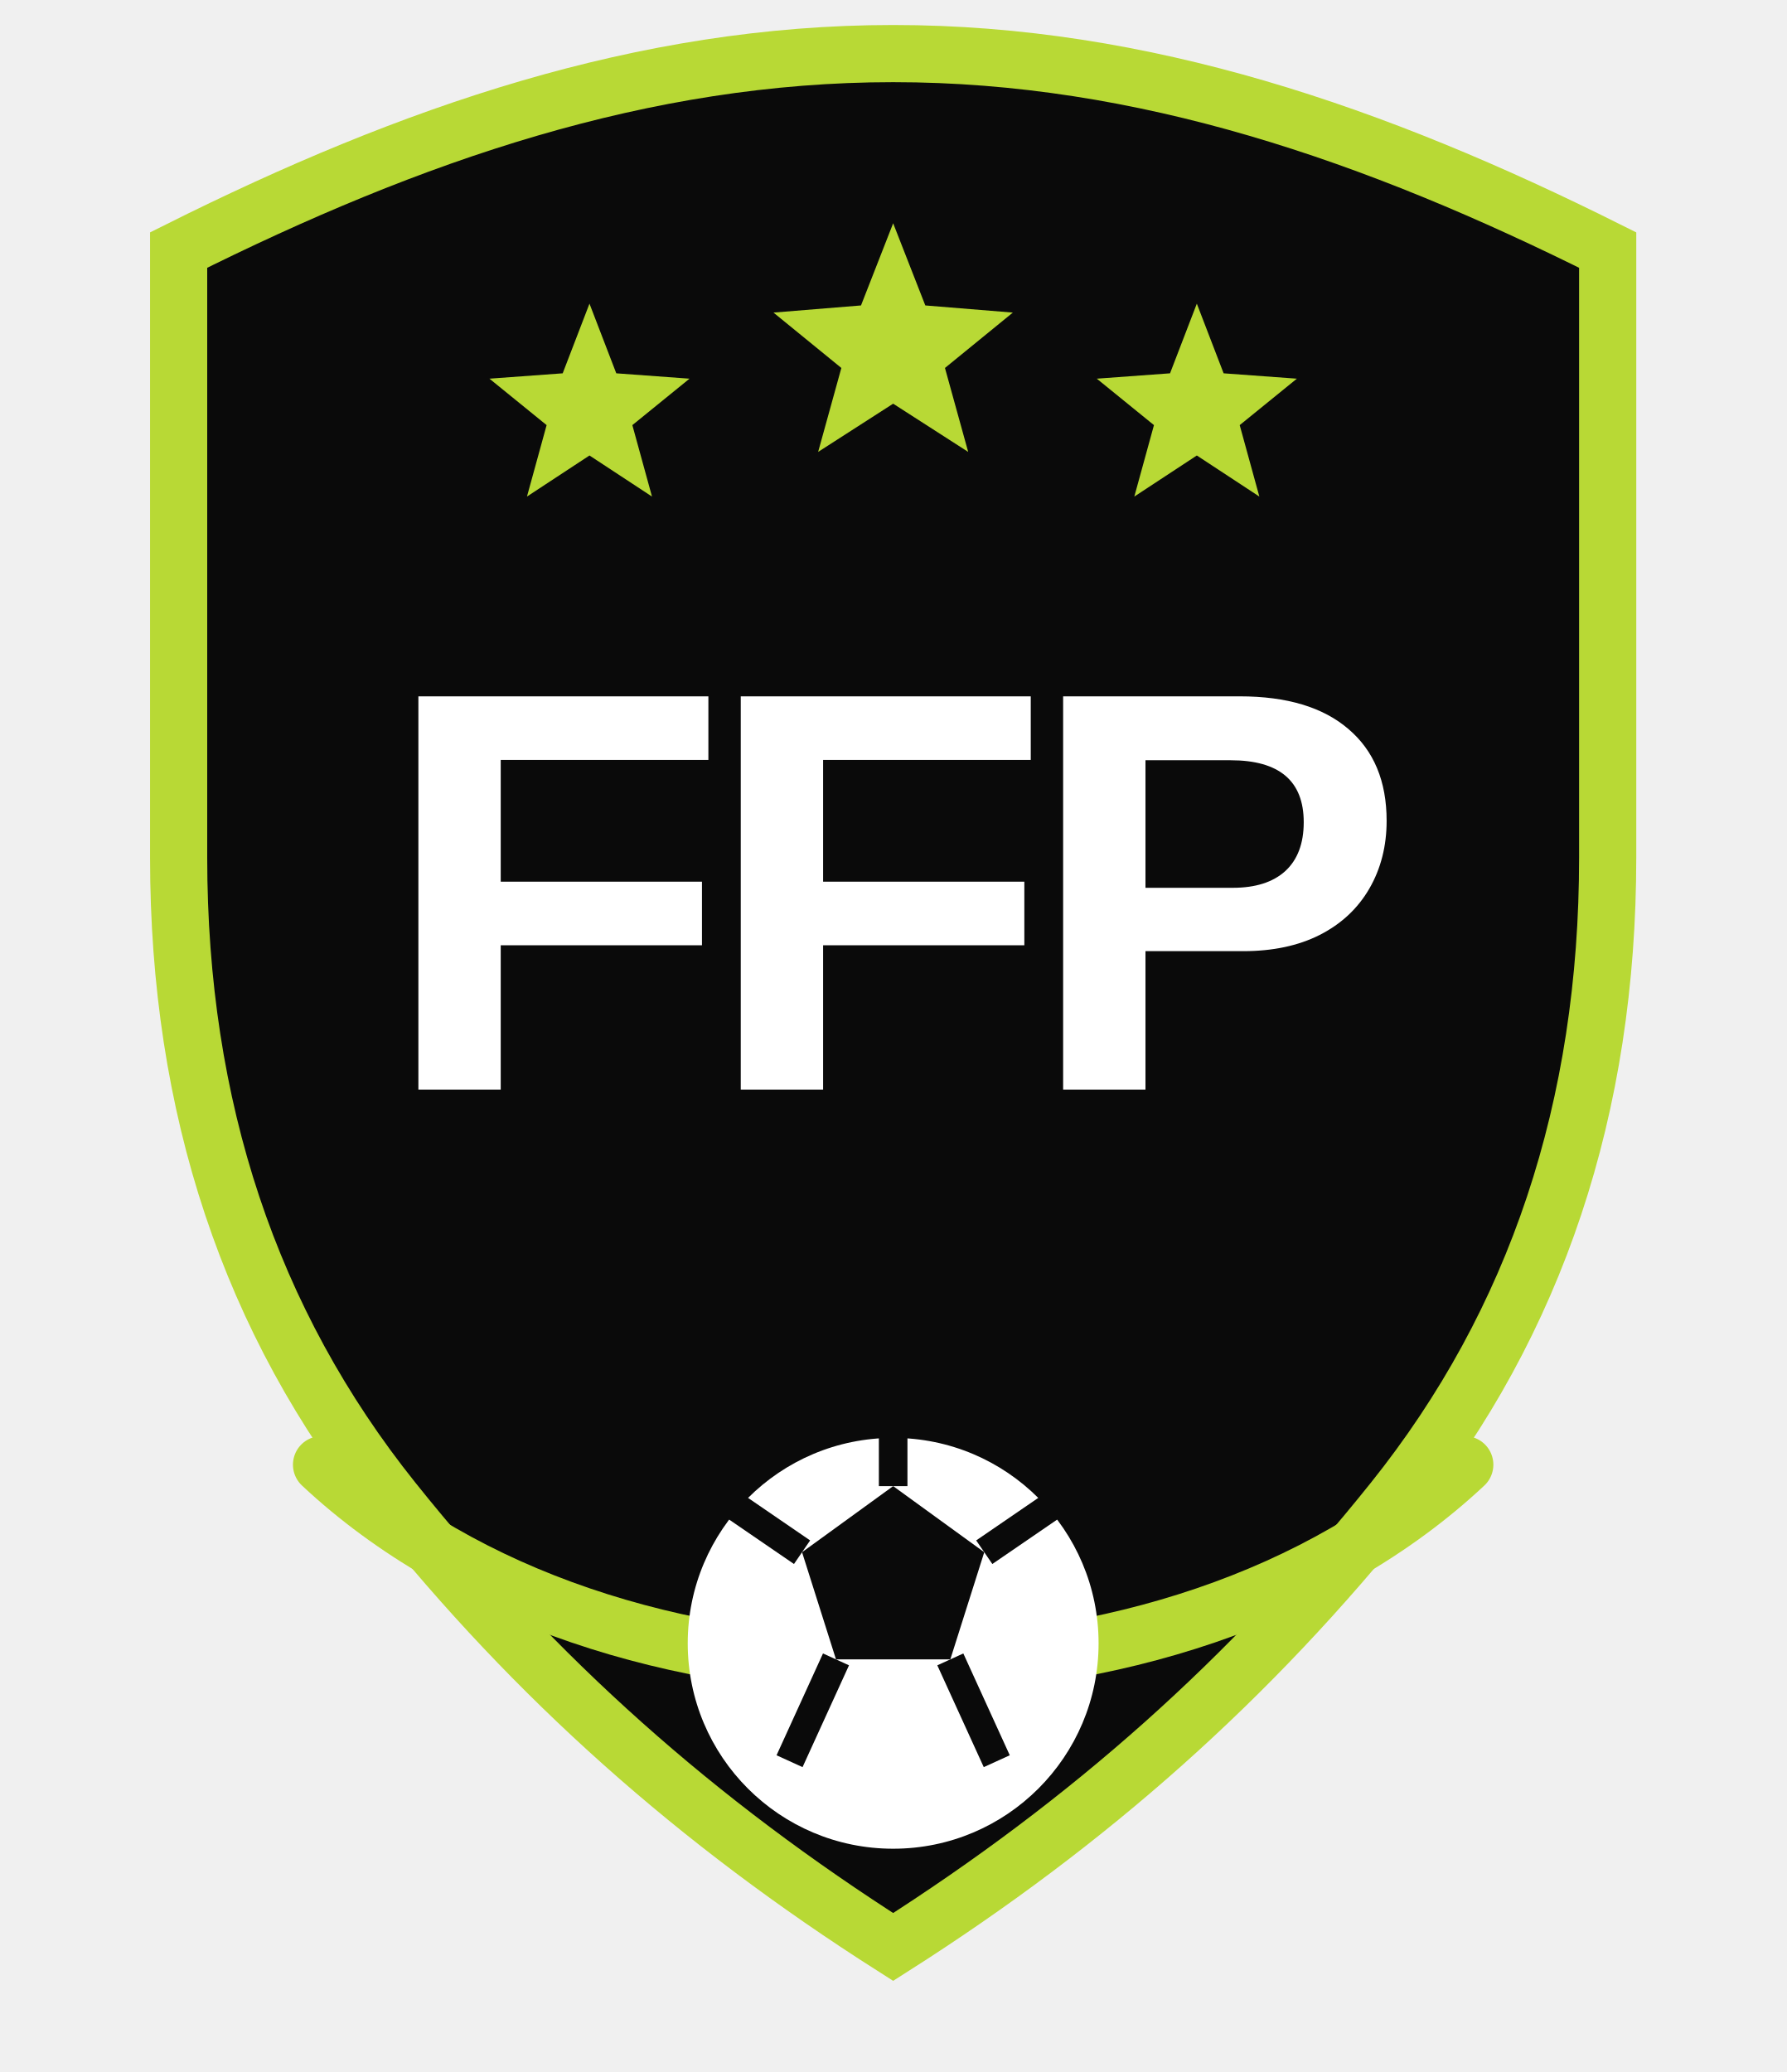
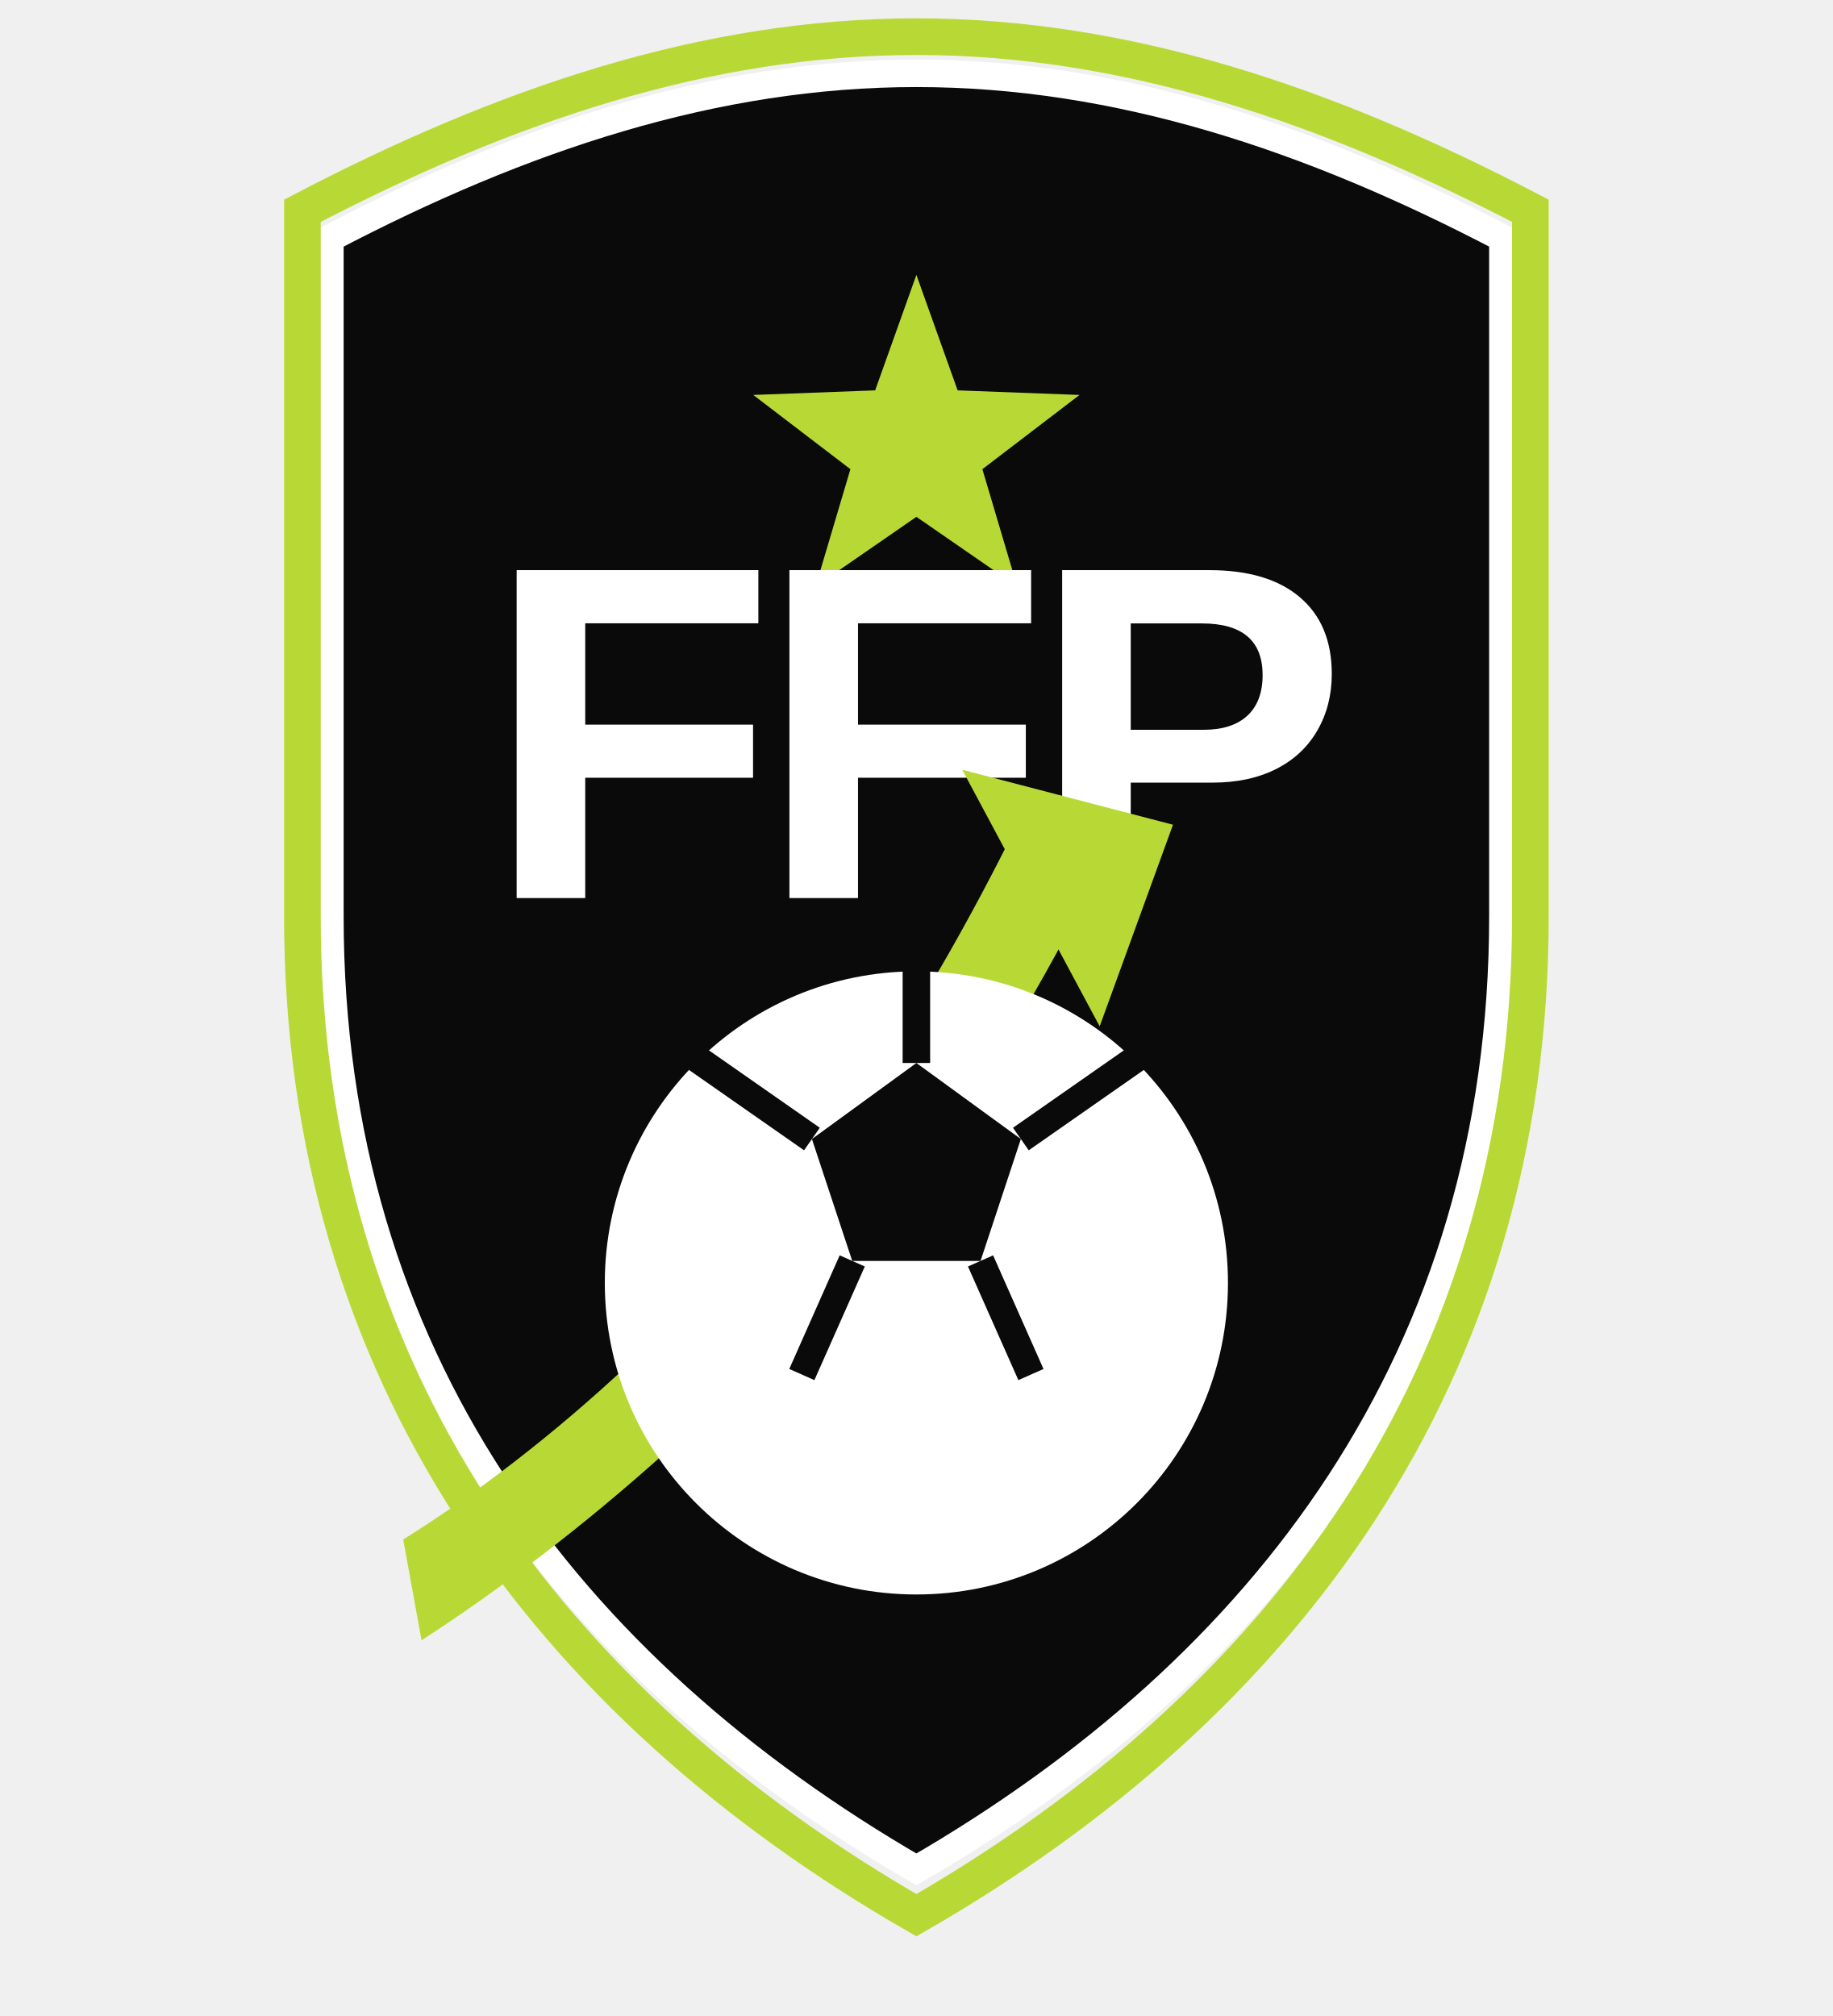
- <svg xmlns="http://www.w3.org/2000/svg" viewBox="0 0 100 116">
-   <path d="M50 3            C64 3 77 7.5 90 14            L90 48            C90 62 86 74 78 84            C70 94 61 102 50 109            C39 102 30 94 22 84            C14 74 10 62 10 48            L10 14            C23 7.5 36 3 50 3 Z" fill="#0A0A0A" stroke="#B8D935" stroke-width="3.2" />
-   <path d="M33 17 L34.5 20.9 L38.6 21.2 L35.4 23.8 L36.5 27.8 L33 25.5 L29.5 27.8 L30.6 23.8 L27.4 21.2 L31.5 20.9 Z" fill="#B8D935" />
-   <path d="M50 12.5 L51.8 17.1 L56.7 17.5 L52.9 20.6 L54.2 25.3 L50 22.6 L45.8 25.3 L47.1 20.6 L43.3 17.5 L48.2 17.1 Z" fill="#B8D935" />
-   <path d="M67 17 L68.5 20.9 L72.6 21.2 L69.4 23.8 L70.5 27.8 L67 25.5 L63.5 27.8 L64.6 23.8 L61.4 21.2 L65.5 20.9 Z" fill="#B8D935" />
-   <text x="50" y="61" text-anchor="middle" font-family="'Poppins', Arial, sans-serif" font-weight="800" font-size="32" letter-spacing="-1.5" fill="#FFFFFF">FFP</text>
-   <path d="M18 82 C34 97 66 97 82 82" stroke="#B8D935" stroke-width="3.2" fill="none" stroke-linecap="round" />
-   <circle cx="50" cy="92" r="11.5" fill="#FFFFFF" />
-   <path d="M50 83.2 L55.1 86.9 L53.2 92.9 L46.8 92.9 L44.9 86.9 Z" fill="#0A0A0A" />
-   <path d="M50 83.2 L50 78.5" stroke="#0A0A0A" stroke-width="1.6" />
-   <path d="M55.1 86.9 L60.5 83.2" stroke="#0A0A0A" stroke-width="1.6" />
-   <path d="M53.2 92.9 L55.8 98.6" stroke="#0A0A0A" stroke-width="1.6" />
-   <path d="M46.8 92.9 L44.2 98.6" stroke="#0A0A0A" stroke-width="1.6" />
-   <path d="M44.9 86.9 L39.5 83.2" stroke="#0A0A0A" stroke-width="1.6" />
+ <svg xmlns="http://www.w3.org/2000/svg" viewBox="0 0 200 220">
+   <path d="M100 8            C122 8 143 15 164 26            L164 100            C164 148 138 182 100 204            C62 182 36 148 36 100            L36 26            C57 15 78 8 100 8 Z" fill="#0A0A0A" stroke="#FFFFFF" stroke-width="3" />
+   <path d="M100 4            C123 4 145 11.5 167 23            L167 100            C167 150 140 186 100 209            C60 186 33 150 33 100            L33 23            C55 11.5 77 4 100 4 Z" fill="none" stroke="#B8D935" stroke-width="4" />
+   <path d="M100 30 L104.5 42.6 L117.8 43.1 L107.2 51.2 L111 64 L100 56.4 L89 64 L92.8 51.2 L82.2 43.1 L95.5 42.6 Z" fill="#B8D935" />
+   <text x="100" y="98" text-anchor="middle" font-family="'Poppins', Arial, sans-serif" font-weight="800" font-size="52" letter-spacing="-2" fill="#FFFFFF">FFP</text>
+   <path d="M44 168 C60 158 78 142 92 122 C100 111 106 100 111 90            L120 95 C114 107 107 119 98 131 C83 151 63 168 46 179 Z" fill="#B8D935" />
+   <path d="M105 84 L128 90 L120 112 Z" fill="#B8D935" />
+   <circle cx="100" cy="140" r="34" fill="#FFFFFF" />
+   <path d="M100 116 L111.4 124.3 L107 137.6 L93 137.6 L88.6 124.3 Z" fill="#0A0A0A" />
+   <path d="M100 116 L100 104" stroke="#0A0A0A" stroke-width="3" />
+   <path d="M111.4 124.3 L124 115.5" stroke="#0A0A0A" stroke-width="3" />
+   <path d="M107 137.6 L112.5 150" stroke="#0A0A0A" stroke-width="3" />
+   <path d="M93 137.6 L87.5 150" stroke="#0A0A0A" stroke-width="3" />
+   <path d="M88.6 124.3 L76 115.5" stroke="#0A0A0A" stroke-width="3" />
</svg>
